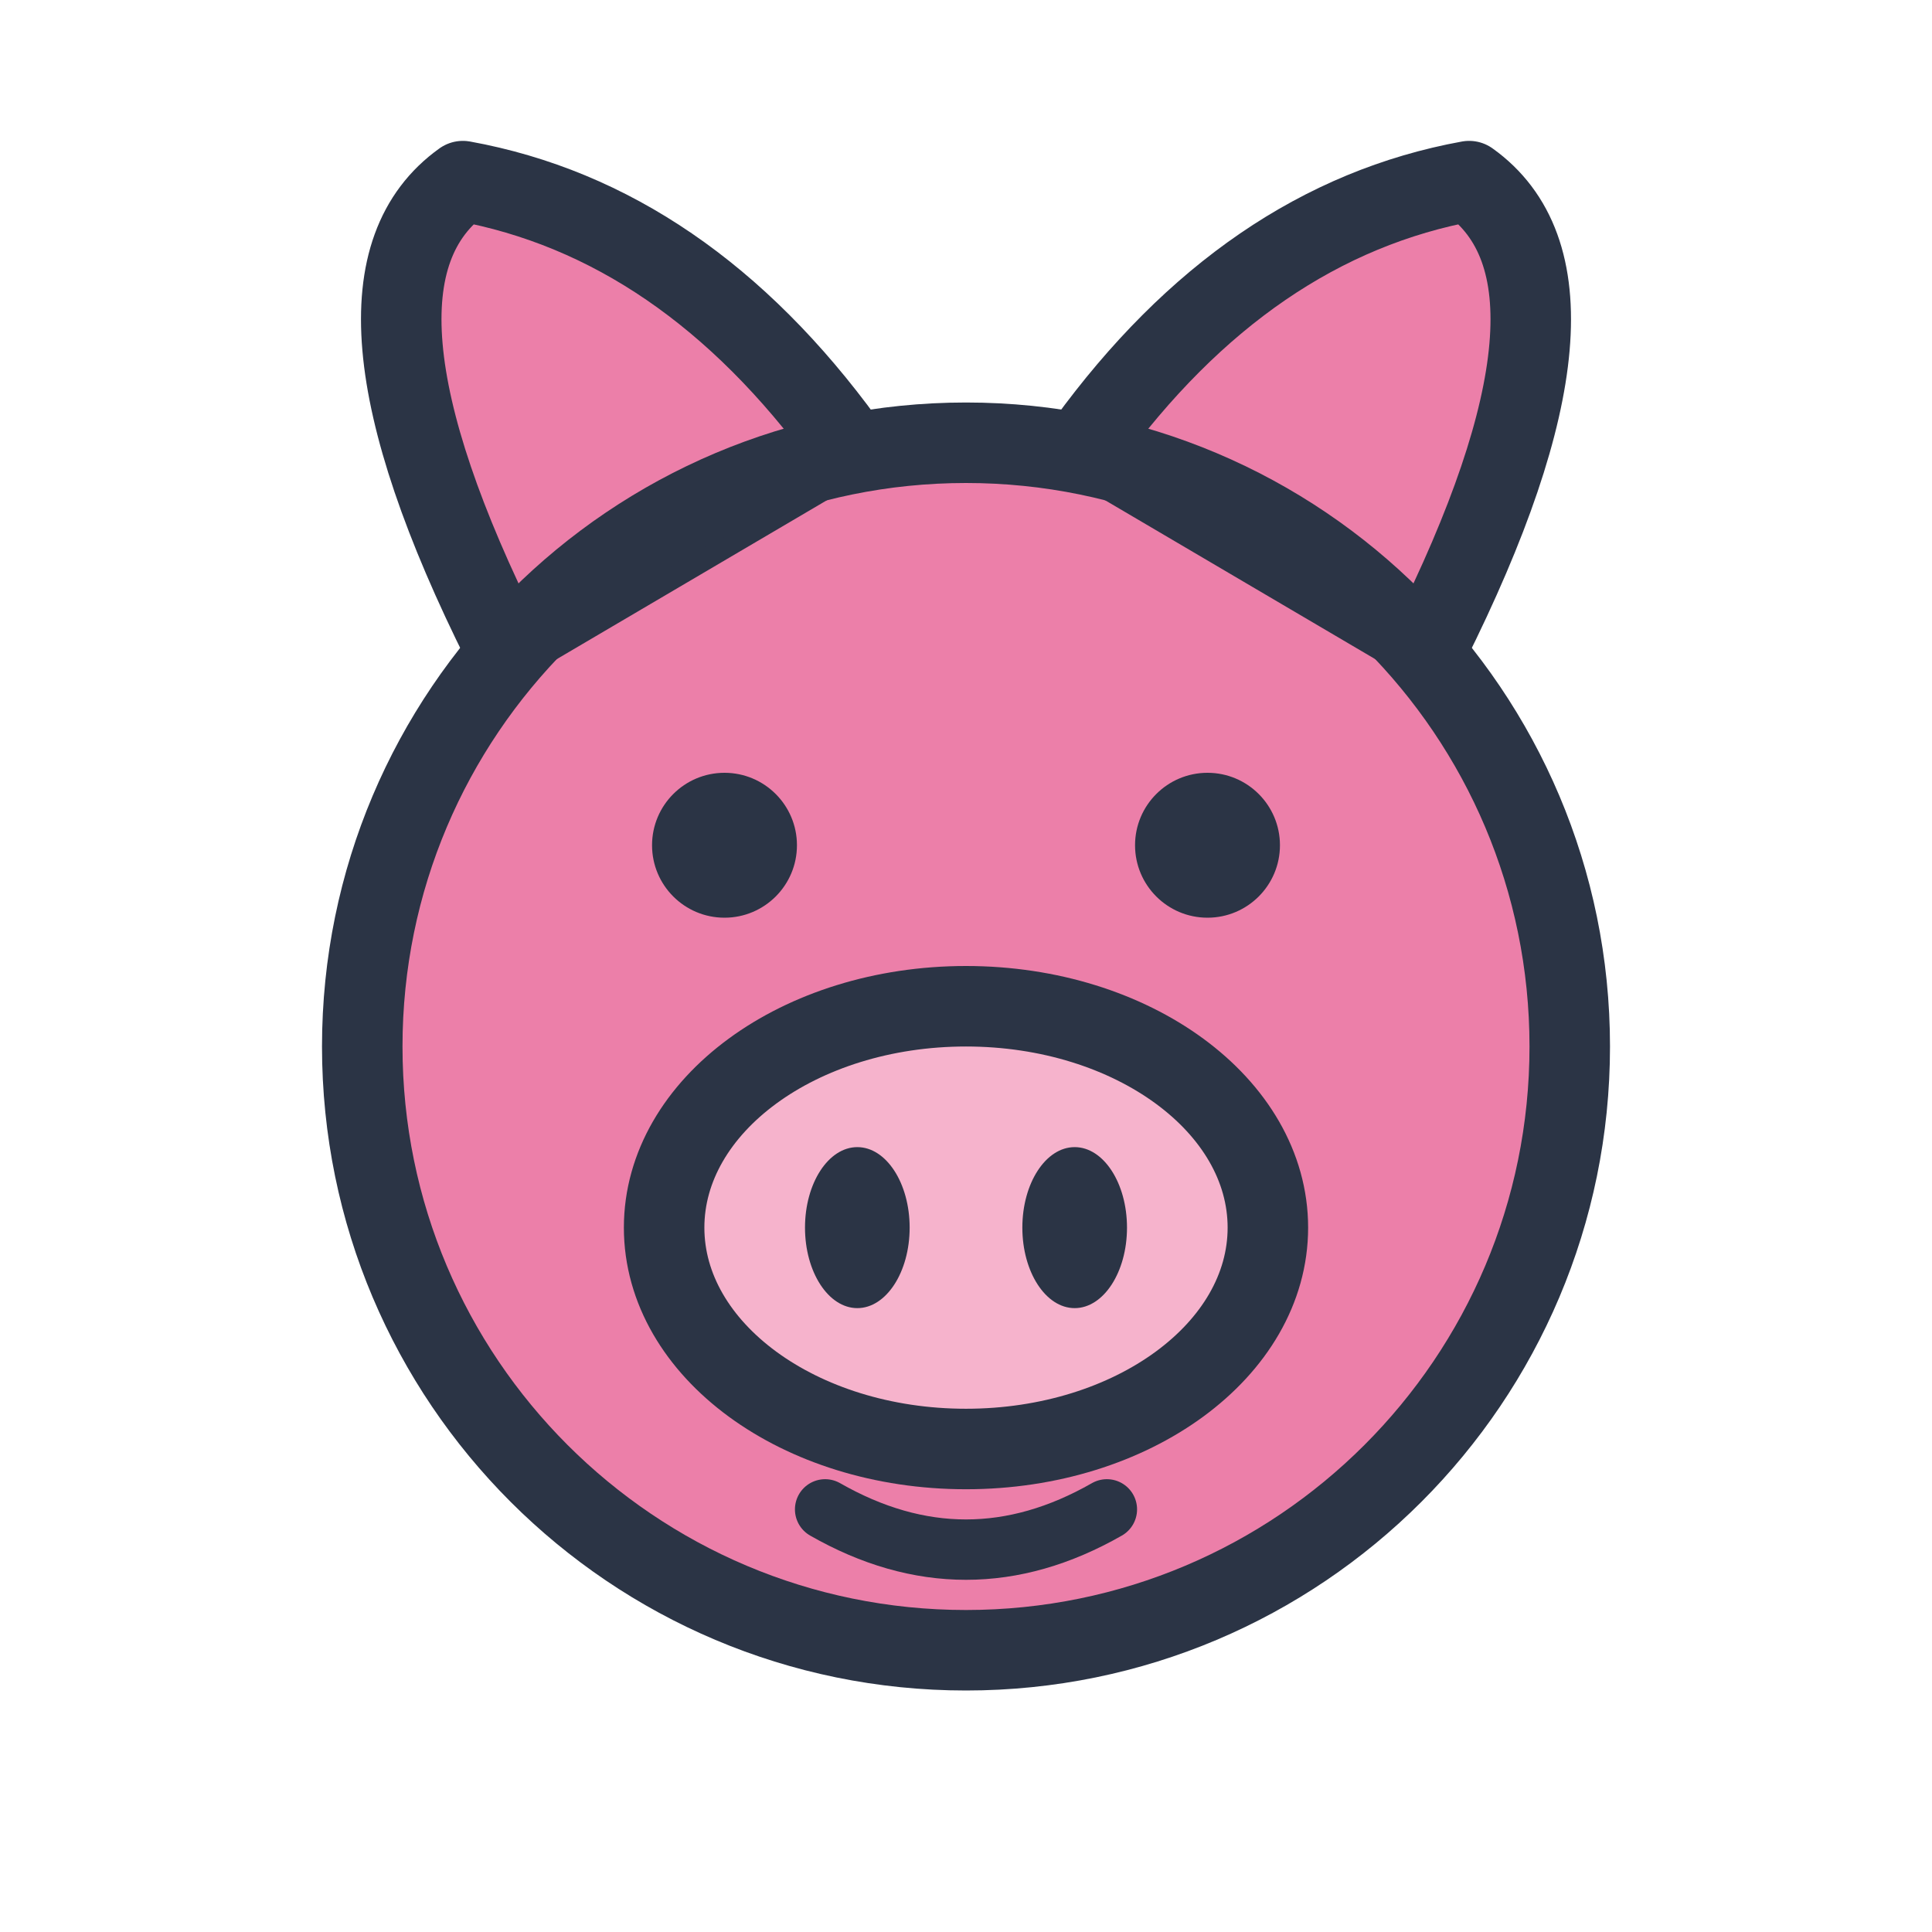
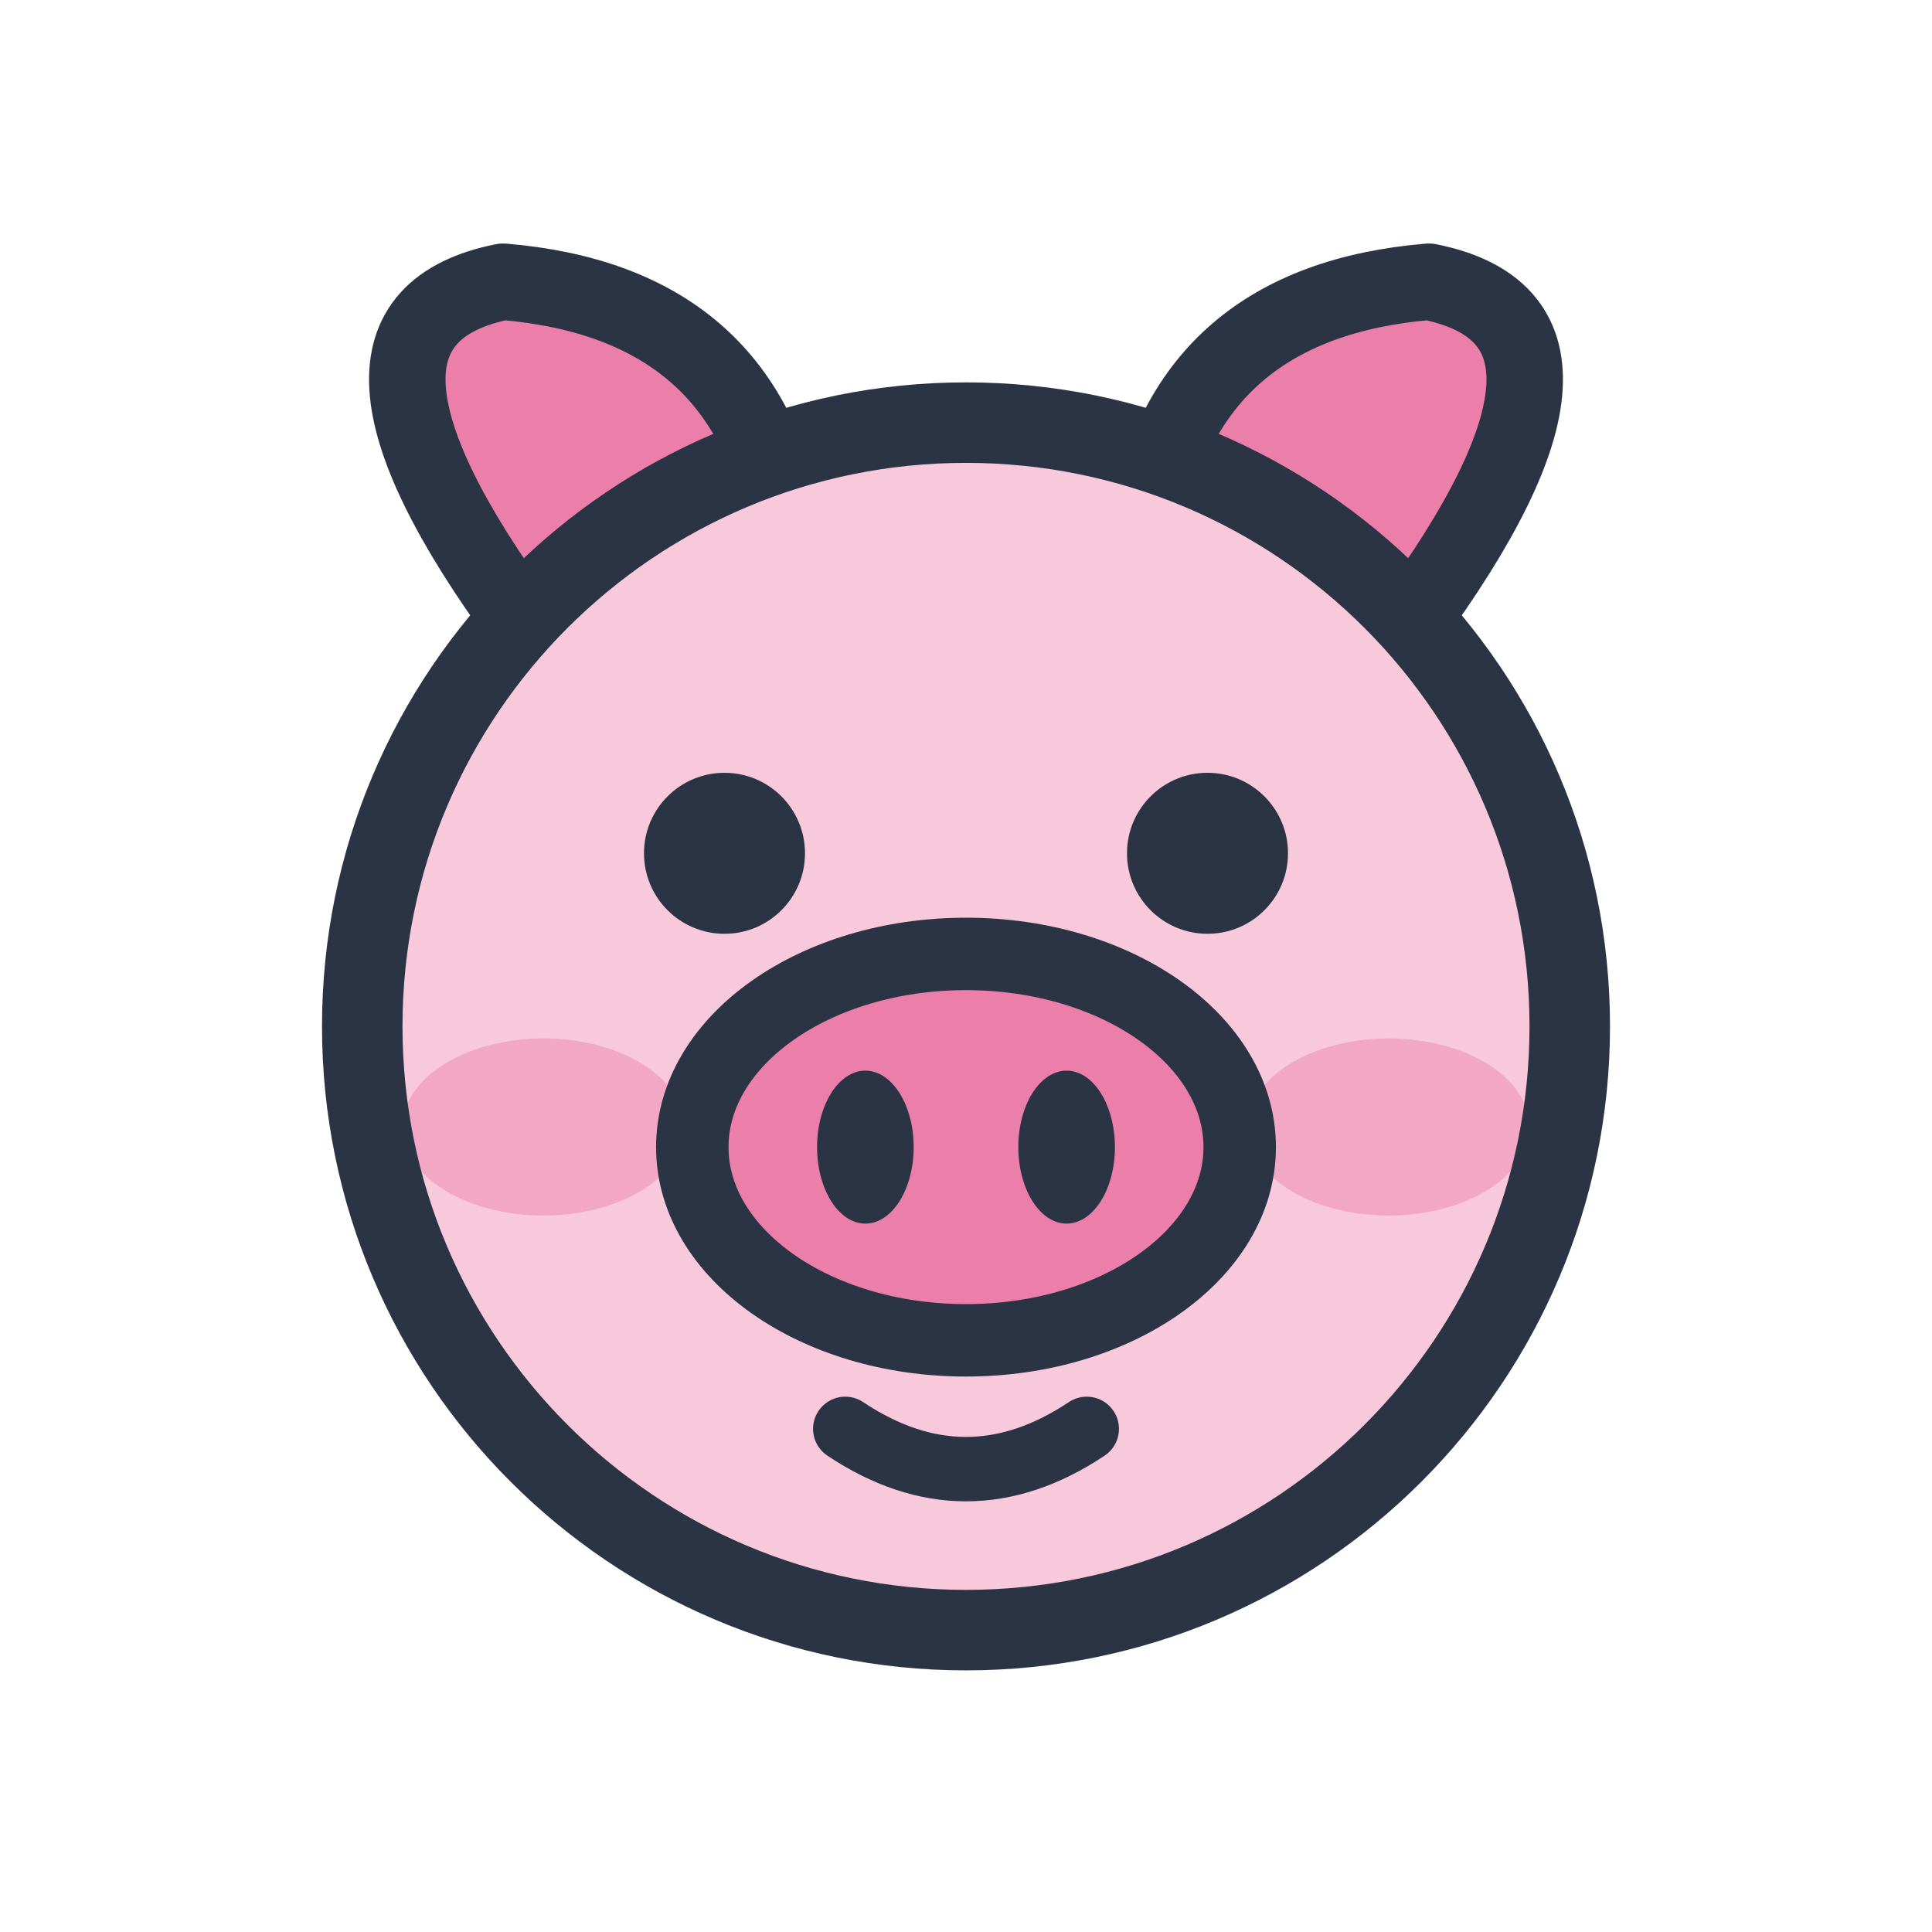
<svg xmlns="http://www.w3.org/2000/svg" viewBox="0 0 48 48" fill="none" stroke="#2b3445" stroke-width="2" stroke-linecap="round" stroke-linejoin="round">
-   <g stroke="none">
-     <path d="M12.5 16 Q8 7 11.5 4.5 Q17 5.5 21 11Z M35.5 16 Q40 7 36.5 4.5 Q31 5.5 27 11Z" fill="#ec7fa9" />
-     <circle cx="24" cy="26" r="15" fill="#ec7fa9" />
-     <ellipse cx="24" cy="30.5" rx="7.5" ry="5.5" fill="#f6b3cc" />
+   <defs>
+     <clipPath id="clip-pig">
+       <circle cx="24" cy="25.5" r="15" />
+     </clipPath>
+   </defs>
+   <path d="M13 15.5Q7.5 8 12.5 7Q18.5 7.5 19.5 13Z" fill="#ec7fa9" stroke-width="1.9" />
+   <path d="M35 15.5Q40.5 8 35.5 7Q29.5 7.5 28.5 13Z" fill="#ec7fa9" stroke-width="1.9" />
+   <g clip-path="url(#clip-pig)">
+     <circle cx="24" cy="25.5" r="15" fill="#f8c9da" stroke="none" />
+     <ellipse cx="13.5" cy="28" rx="3.5" ry="2.2" fill="#ec7fa9" fill-opacity="0.45" stroke="none" />
+     <ellipse cx="34.5" cy="28" rx="3.5" ry="2.2" fill="#ec7fa9" fill-opacity="0.45" stroke="none" />
  </g>
-   <path d="M12.5 16 Q8 7 11.5 4.5 Q17 5.5 21 11Z M35.5 16 Q40 7 36.5 4.5 Q31 5.5 27 11Z" />
-   <circle cx="24" cy="26" r="15" />
-   <circle cx="18" cy="21" r="1.8" fill="#2b3445" stroke="none" />
-   <circle cx="30" cy="21" r="1.8" fill="#2b3445" stroke="none" />
-   <ellipse cx="24" cy="30.5" rx="7.5" ry="5.5" />
-   <ellipse cx="21.3" cy="30.5" rx="1.3" ry="2" fill="#2b3445" stroke="none" />
-   <ellipse cx="26.7" cy="30.5" rx="1.3" ry="2" fill="#2b3445" stroke="none" />
-   <path d="M20.5 37.5 Q24 39.5 27.5 37.5" stroke-width="1.5" />
+   <circle cx="24" cy="25.5" r="15" />
+   <circle cx="18" cy="21.2" r="2" fill="#2b3445" stroke="none" />
+   <circle cx="30" cy="21.2" r="2" fill="#2b3445" stroke="none" />
+   <ellipse cx="24" cy="28.5" rx="6.8" ry="4.8" fill="#ec7fa9" stroke-width="1.8" />
+   <ellipse cx="21.5" cy="28.5" rx="1.2" ry="1.9" fill="#2b3445" stroke="none" />
+   <ellipse cx="26.5" cy="28.5" rx="1.2" ry="1.9" fill="#2b3445" stroke="none" />
+   <path d="M21 35.5Q24 37.5 27 35.5" stroke-width="1.6" />
</svg>
